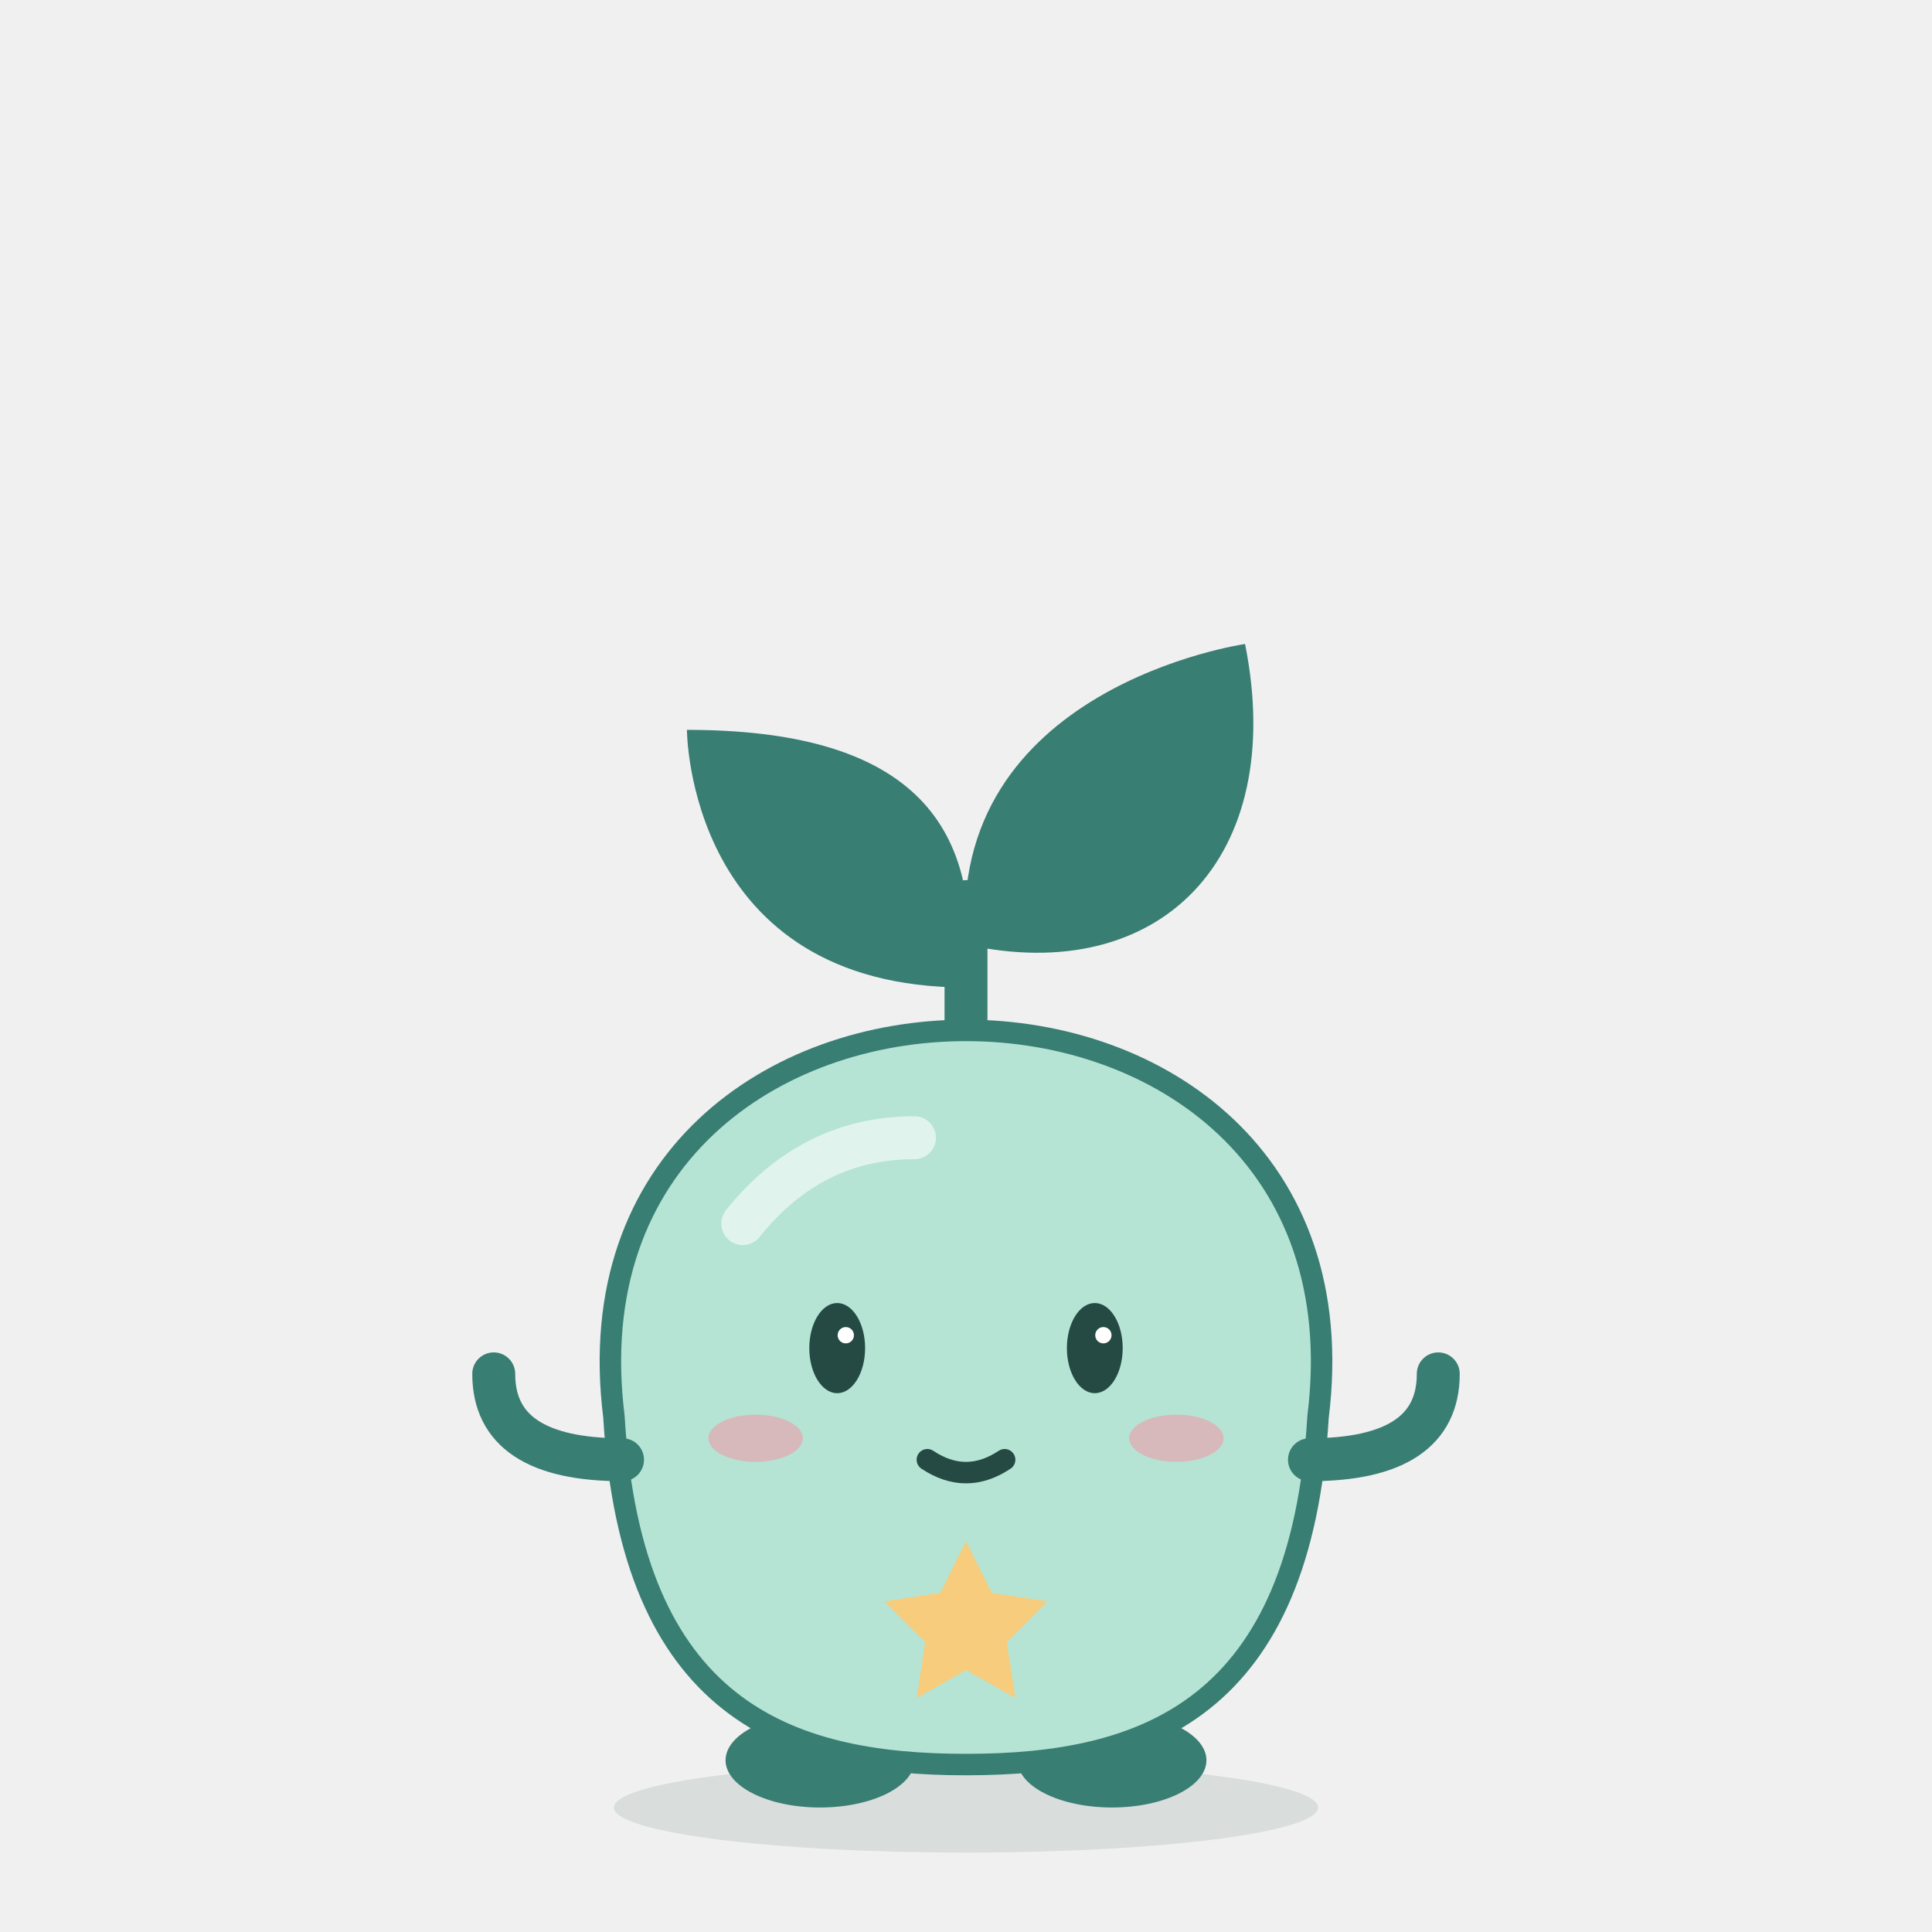
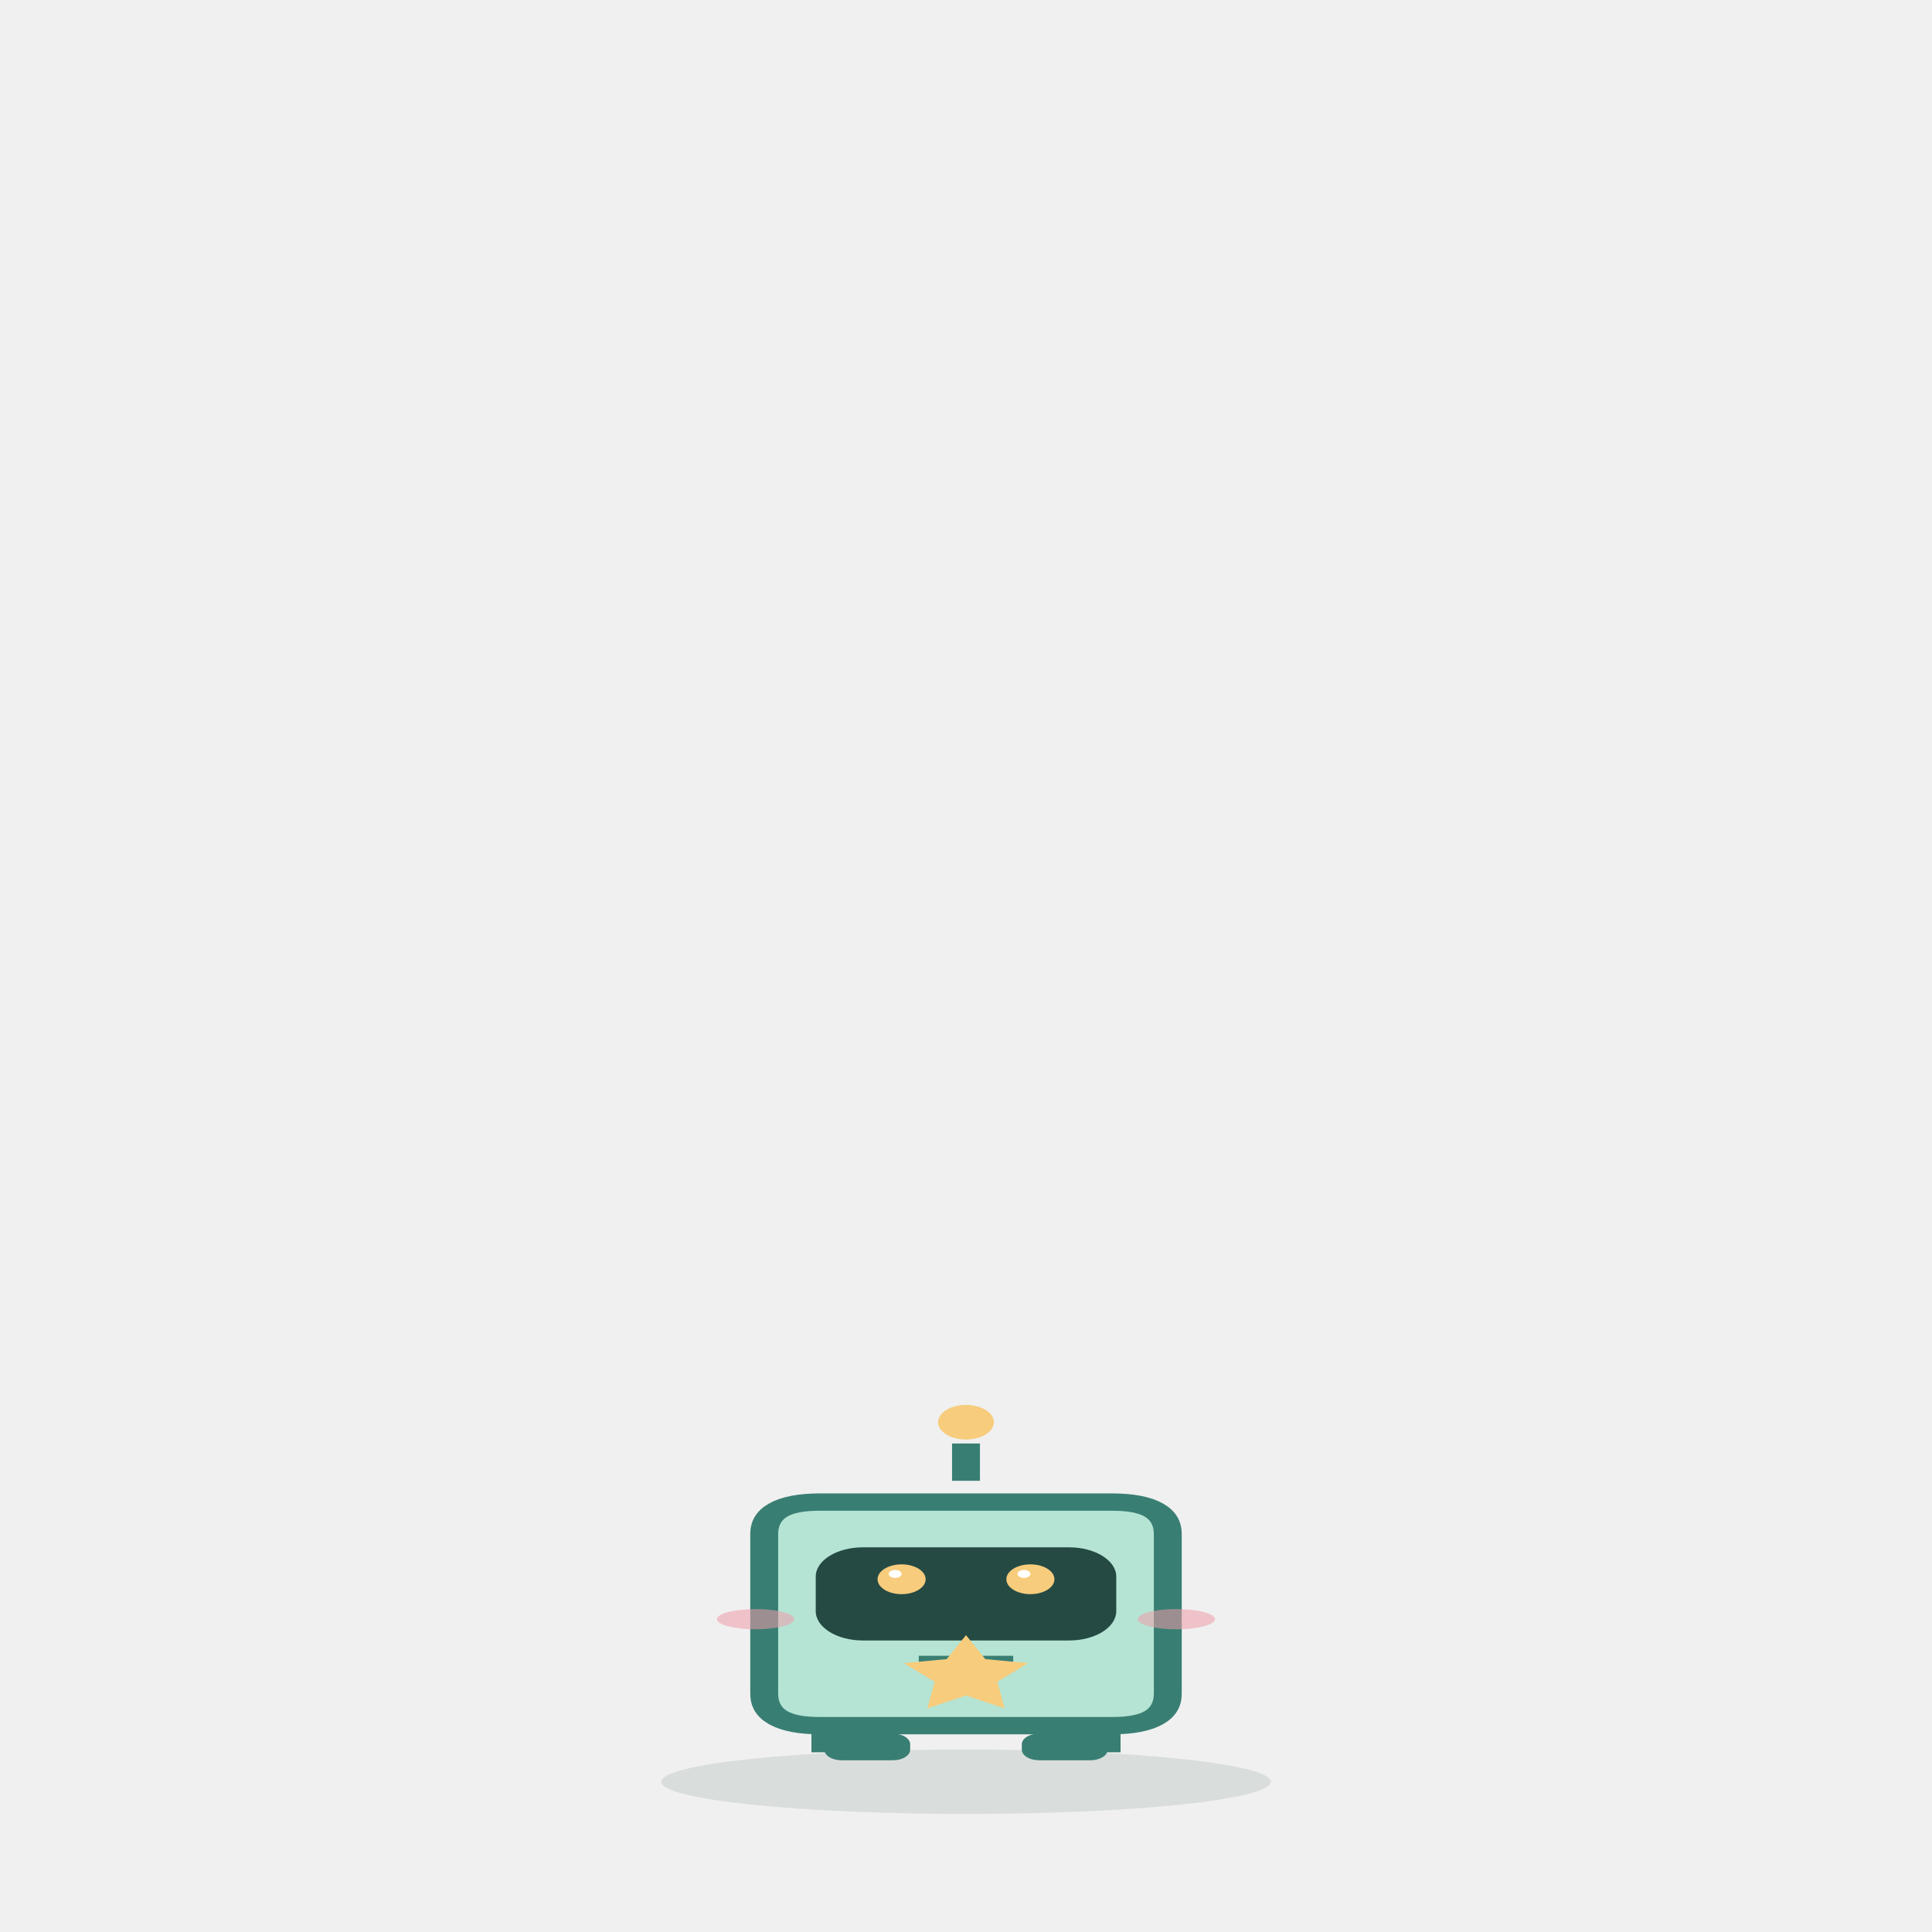
- <svg xmlns="http://www.w3.org/2000/svg" viewBox="-15 -25 45 45" role="img" aria-label="Sprout Buddy">
-   <style>
- #body-js{transform-origin:7.5px 15px}.breathe{animation:breathe 3s ease-in-out infinite}.rest{animation:breathe 5s ease-in-out infinite}.celebrate{animation:bounce .7s ease-in-out infinite}.work{animation:breathe 1.7s ease-in-out infinite}.sway{animation:sway 1s ease-in-out infinite}.sparkle,.dream{animation:glow 1.6s ease-in-out infinite}.leaf{transform-origin:7.5px 1px;animation:sway 3s ease-in-out infinite}
- @keyframes breathe{50%{transform:translateY(-.5px) scaleY(1.02)}}@keyframes bounce{50%{transform:translateY(-2px) rotate(-3deg)}}@keyframes sway{50%{transform:rotate(5deg)}}@keyframes glow{50%{opacity:.4}}
- @media(prefers-reduced-motion:reduce){*{animation:none!important}}
- </style>
-   <ellipse id="shadow-js" cx="7.5" cy="17.1" rx="8.2" ry="1.05" fill="#294b43" opacity=".12" />
-   <g id="body-js">
-     <g class="breathe">
-       <g class="leaf">
-         <path d="M7.5 2V-4" stroke="#397e73" stroke-width="1" stroke-linecap="round" />
-         <path d="M7.5-2C1-2 1-8 1-8c5 0 7 2 6.5 6zM7.5-3C7-9 14-10 14-10c1 5-2 8-6.5 7z" fill="#397e73" />
+ <svg xmlns="http://www.w3.org/2000/svg" viewBox="-15 -25 45 45" role="img" data-species="robot" aria-label="Pocket Robot">
+   <style>#body-js{transform-origin:7.5px 15px}.breathe{animation:breathe 3s ease-in-out infinite}.rest{animation:breathe 5s ease-in-out infinite}.celebrate{animation:bounce .7s ease-in-out infinite}.work{animation:breathe 1.7s ease-in-out infinite}.sway{animation:sway 1s ease-in-out infinite}.sparkle,.dream{animation:glow 1.6s ease-in-out infinite}.leaf{transform-origin:7.5px 3.7px;animation:sway 3s ease-in-out infinite}@keyframes breathe{50%{transform:translateY(-.25px) scaleY(1.012)}}@keyframes bounce{50%{transform:translateY(-1px) rotate(-2deg)}}@keyframes sway{50%{transform:rotate(3deg)}}@keyframes glow{50%{opacity:.4}}@media(prefers-reduced-motion:reduce){*{animation:none!important}}</style>
+   <ellipse id="shadow-js" cx="7.5" cy="16.5" rx="7.1" ry=".75" fill="#294b43" opacity=".12" />
+   <g data-size-profile="legacy-pet-footprint" transform="translate(0 6.08) scale(1 .62)">
+     <g id="body-js">
+       <g class="breathe">
+         <rect x="4.2" y="15" width="2" height="1" rx=".4" fill="#397e73" />
+         <rect x="8.8" y="15" width="2" height="1" rx=".4" fill="#397e73" />
+         <path d="M7.5 4.1v1.4m-4.7 2q0-1.2 1.3-1.2h6.8q1.3 0 1.3 1.2v6q0 1.2-1.3 1.2H4.1q-1.3 0-1.3-1.2z" fill="#b5e4d4" stroke="#397e73" stroke-width=".65" />
+         <circle cx="7.5" cy="3.3" r=".65" fill="#f7cc7c" />
+         <rect x="4" y="8" width="7" height="3.5" rx="1.1" fill="#254a44" />
+         <path d="M4.3 14.7v1m6.4-1v1" stroke="#397e73" stroke-width=".8" />
+         <path d="M6.4 12.3h2.2" stroke="#397e73" stroke-width=".45" />
+         <g id="pixel-pro-idle-accent">
+           <path d="M7.5 11.3l.45.9 1 .15-.72.7.17 1-.9-.48-.9.48.17-1-.72-.7 1-.15z" fill="#f7cc7c" />
+         </g>
+         <g id="eyes-js" fill="#254a44">
+           <circle cx="6" cy="9.2" r=".56" fill="#f7cc7c" />
+           <circle cx="9" cy="9.2" r=".56" fill="#f7cc7c" />
+           <circle cx="5.85" cy="9" r=".15" fill="white" />
+           <circle cx="8.85" cy="9" r=".15" fill="white" />
+         </g>
+         <g id="eyes-doze" style="display:none">
+           <path d="M3.3 9.1h2.4m4.2 0h2.4" stroke="#254a44" stroke-width=".7" />
+         </g>
+         <ellipse cx="2.6" cy="10.7" rx=".9" ry=".38" fill="#ee9caa" opacity=".55" />
+         <ellipse cx="12.4" cy="10.7" rx=".9" ry=".38" fill="#ee9caa" opacity=".55" />
+         <g fill="none" stroke="#254a44" stroke-width=".5" stroke-linecap="round" />
      </g>
-       <ellipse cx="4.1" cy="16" rx="2.2" ry="1.1" fill="#397e73" />
-       <ellipse cx="10.9" cy="16" rx="2.2" ry="1.1" fill="#397e73" />
-       <path d="M-.7 8C-2.2-4 17.2-4 15.7 8c-.4 6.8-4 8.1-8.2 8.1S-.3 14.8-.7 8z" fill="#b5e4d4" stroke="#397e73" stroke-width=".5" />
-       <path d="M2.3 3.5q1.6-2 4-2" fill="none" stroke="white" opacity=".58" stroke-width="1" stroke-linecap="round" />
-       <g id="pixel-pro-idle-accent">
-         <path d="M7.5 10.9l.6 1.2 1.3.2-.95.95.2 1.3-1.15-.65-1.15.65.2-1.3-.95-.95 1.3-.2z" fill="#f7cc7c" />
-       </g>
-       <g id="eyes-js" fill="#254a44">
-         <ellipse cx="4.5" cy="6.4" rx=".65" ry="1.05" />
-         <ellipse cx="10.5" cy="6.4" rx=".65" ry="1.05" />
-         <circle cx="4.7" cy="6.1" r=".19" fill="white" />
-         <circle cx="10.7" cy="6.1" r=".19" fill="white" />
-       </g>
-       <g id="eyes-doze" style="display:none">
-         <path d="M3.3 7h2.4M9.3 7h2.4" stroke="#254a44" stroke-width=".8" />
-       </g>
-       <ellipse cx="2.6" cy="8.5" rx="1.1" ry=".55" fill="#ee9caa" opacity=".6" />
-       <ellipse cx="12.4" cy="8.5" rx="1.1" ry=".55" fill="#ee9caa" opacity=".6" />
-       <g fill="none" stroke="#254a44" stroke-width=".5" stroke-linecap="round">
-         <path d="M6.6 9q.9.6 1.8 0" />
-       </g>
-       <path d="M-.5 9q-3 0-3-2M15.5 9q3 0 3-2" fill="none" stroke="#397e73" stroke-width="1" stroke-linecap="round" />
    </g>
  </g>
</svg>
